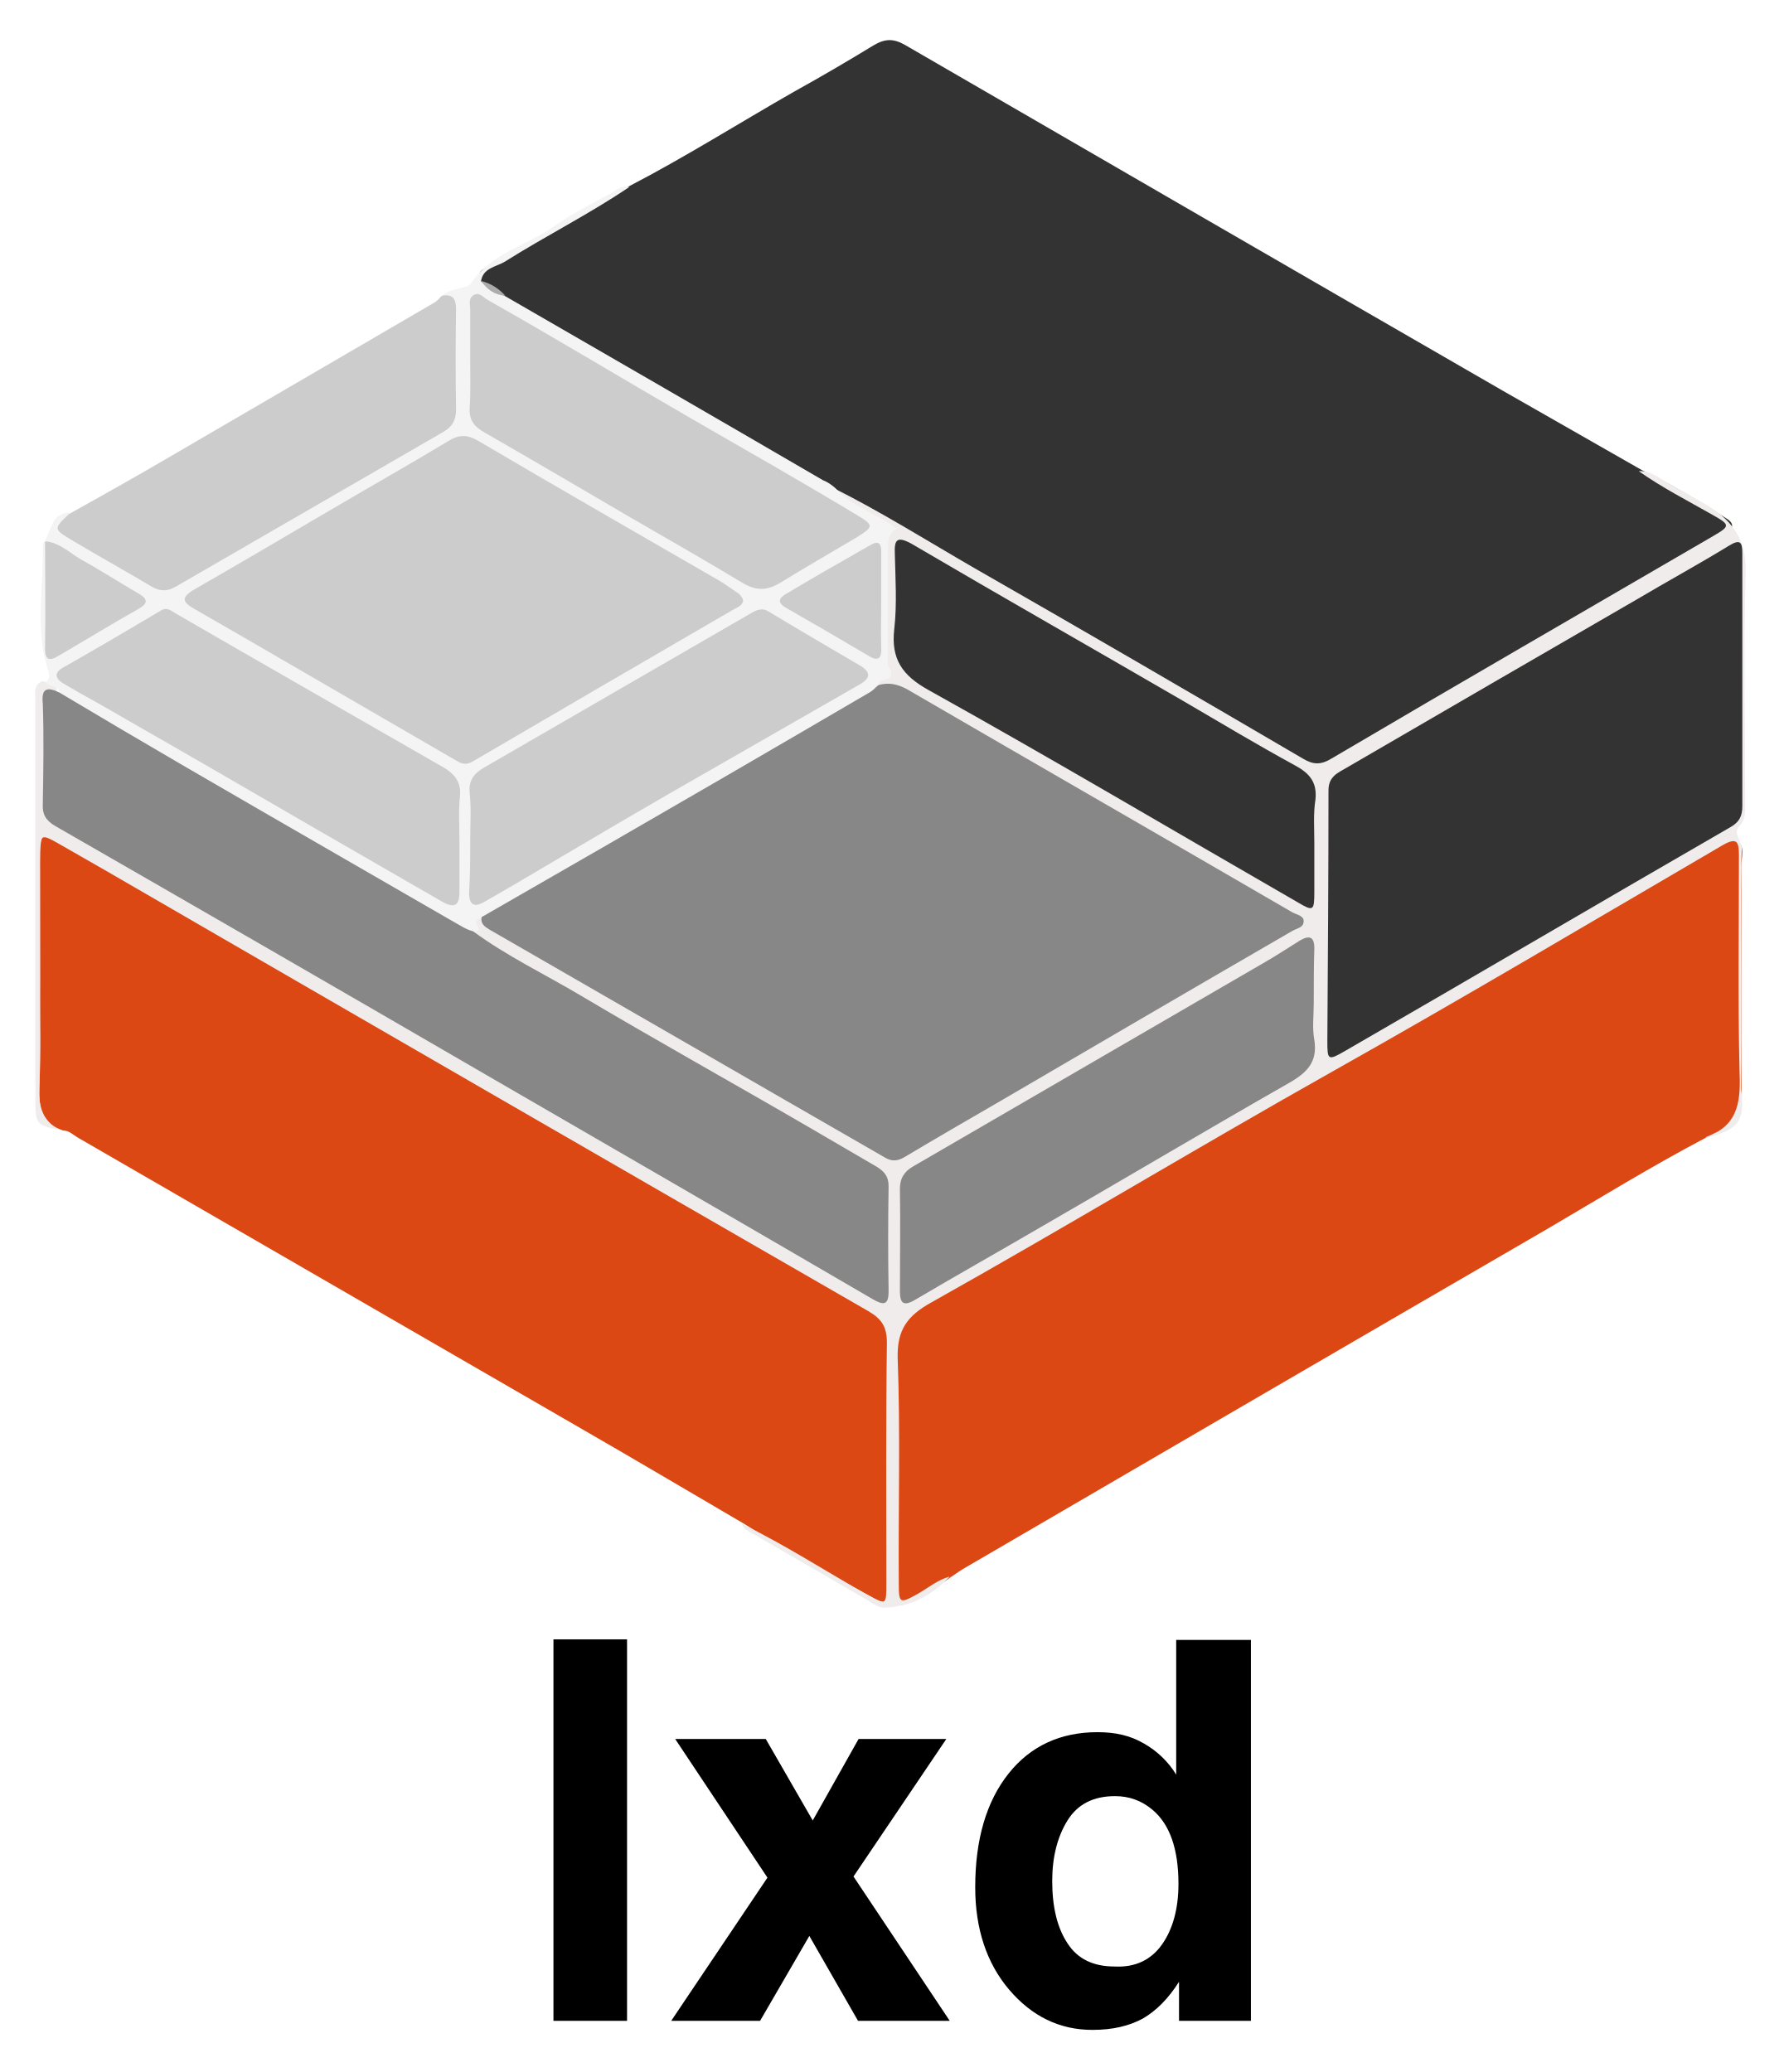
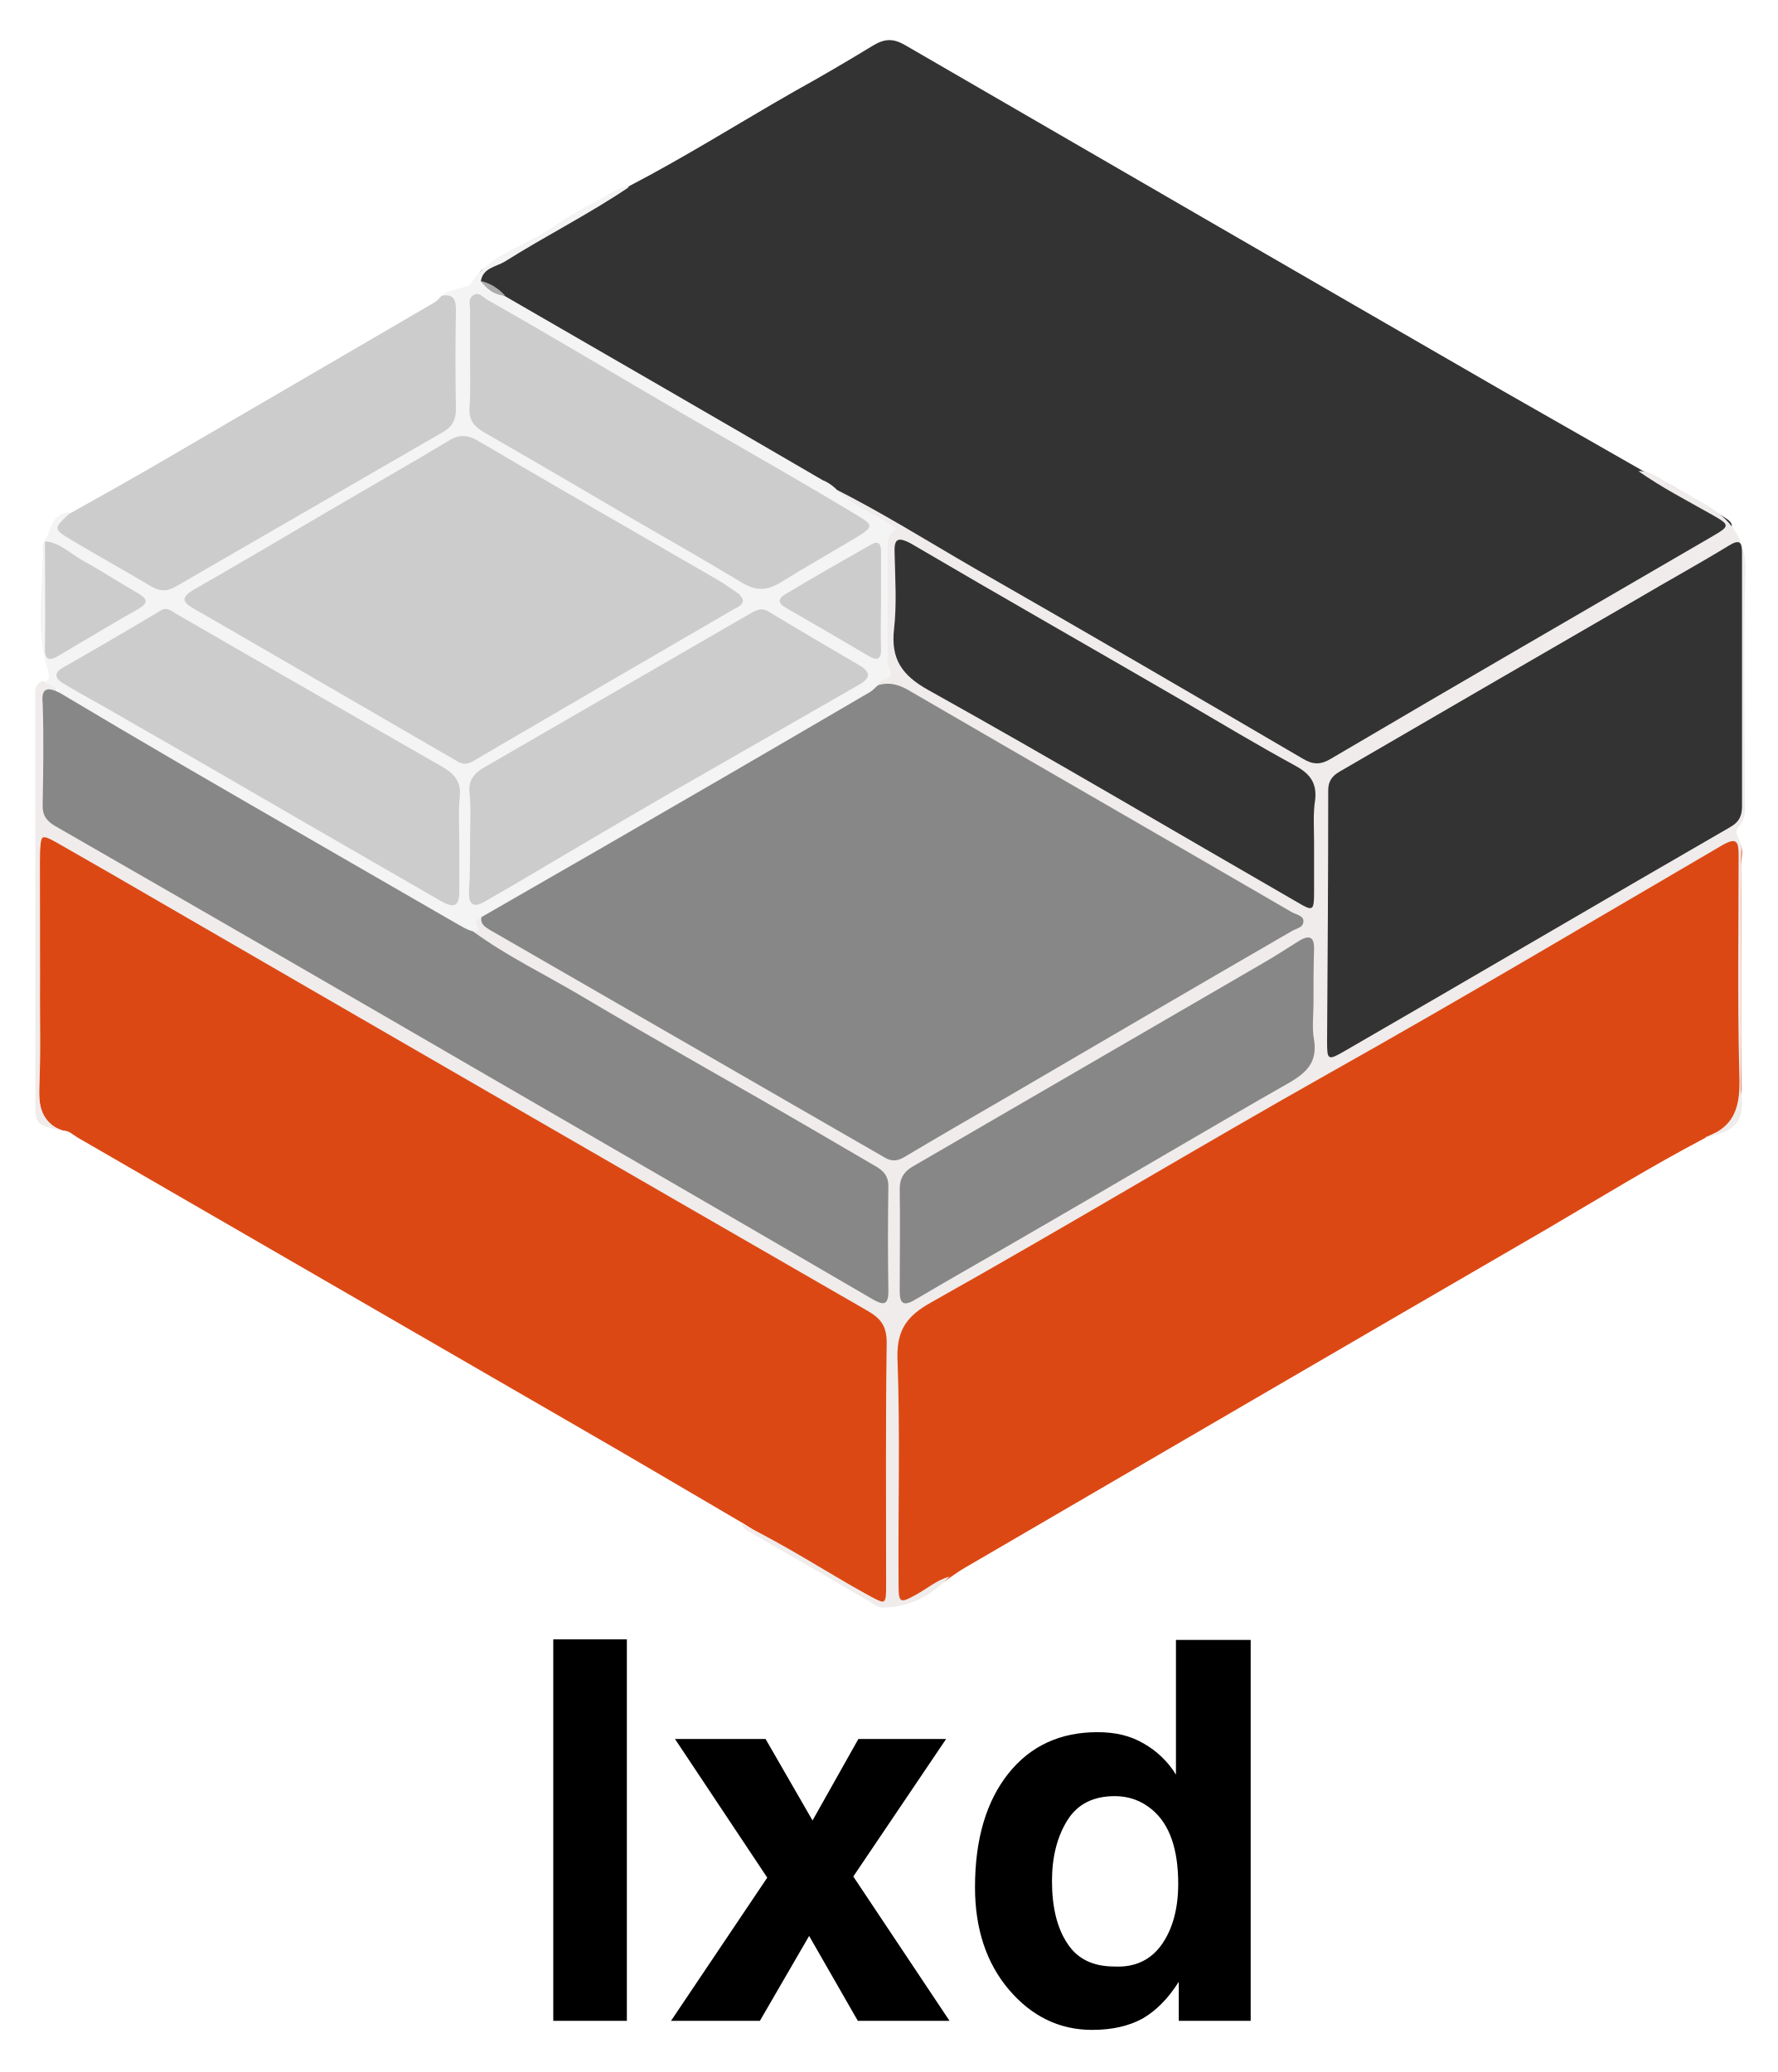
- <svg xmlns="http://www.w3.org/2000/svg" version="1.1" id="Layer_1" x="0px" y="0px" viewBox="0.44 -4.04 315.12 366.08" style="enable-background:new 0 0 316.5 360;" xml:space="preserve">
+ <svg xmlns="http://www.w3.org/2000/svg" version="1.1" id="Layer_1" x="0px" y="0px" viewBox="0.46 -4.04 314.08 366.08" style="enable-background:new 0 0 316.5 360;" xml:space="preserve">
  <style type="text/css">
	.st0{fill:#333333;}
	.st1{fill:#DC4814;}
	.st2{fill:#EFECEB;}
	.st3{fill:#F4F4F4;}
	.st4{fill:#CCCCCC;}
	.st5{fill:#ACACAC;}
	.st6{fill:#878787;}
</style>
  <g>
    <g>
      <path class="st0" d="M111.5,28.9c10-5.2,19.5-11.2,29.3-16.8c4.7-2.6,9.3-5.3,13.9-8.1c2-1.2,3.5-1.3,5.6-0.1    c35.2,20.4,70.4,40.8,105.6,61.1c8.2,4.7,16.5,9.4,24.7,14.1c5.1,2.4,9.9,5.4,14.7,8.4c2.2,1.3,0.6,2.4-0.5,3.2    c-2.6,1.9-5.5,3.3-8.2,4.9c-17.8,10.3-35.5,20.8-53.3,31c-2.2,1.2-4.4,2.4-6.4,3.8c-2.2,1.5-4.1,1.3-6.3,0    c-9.2-5.4-18.4-10.7-27.6-16.1c-18.4-10.6-36.6-21.3-55.1-31.7c-16.5-9.7-33.1-19.2-49.7-28.8c-2.9-1.7-5.9-3.3-8.7-5.3    c-1.4-1.2-3.1-1.7-4.4-3.1c-0.3-1,0.2-1.6,0.9-2C94.6,38.9,102.8,33.5,111.5,28.9z" />
    </g>
    <g>
      <path class="st1" d="M131.9,265.2c-9.9-5.8-19.7-11.6-29.6-17.3c-29.4-17-58.8-34-88.2-51c-0.8-0.5-1.5-1.2-2.5-1.2    c-3.4-1.1-4.3-3.4-4.2-6.9c0.2-13.5,0.1-27.1,0.1-40.6c0-5.8,0.5-6.1,5.6-3.1c13.2,7.7,26.5,15.3,39.7,23    c14.6,8.5,29.2,16.7,43.8,25.2c19.5,11.4,39.2,22.7,58.8,34c2.1,1.2,2.9,2.7,2.9,5c0,14.5,0,28.9,0,43.4c0,3.8-0.7,4.2-4.1,2.3    C146.6,273.9,139.1,269.8,131.9,265.2z" />
    </g>
    <g>
      <path class="st1" d="M301.7,197c-9.5,5-18.6,10.6-27.8,16c-34.3,19.9-68.6,39.9-102.9,59.9c-0.9,0.5-1.7,1.1-2.6,1.7    c-2.1,1.6-4.6,2.8-6.8,4.2c-1.9,1.2-2.6,0.2-3.1-1.4c-0.3-1.1-0.2-2.3-0.2-3.4c0-12.9,0.2-25.8-0.1-38.8c-0.1-4.3,1.5-6.9,5.1-9    c12.8-7.2,25.5-14.6,38.1-22c8.8-5.2,17.6-10.4,26.5-15.4c9.7-5.5,19.4-11,29.1-16.6c15.1-8.8,30.2-17.5,45.3-26.3    c1.5-0.9,3-2.6,4.7-1.6c1.9,1,1,3.2,1,4.8c0.1,13.2-0.1,26.5,0.1,39.7c0.1,3.6-0.8,6-4.2,7.2C303.2,196.1,302.5,196.7,301.7,197z" />
    </g>
    <g>
      <path class="st2" d="M301.7,197c0.1-0.1,0.1-0.2,0.2-0.2c5.9-2.1,6-6.7,5.8-11.9c-0.3-12.6-0.1-25.2-0.1-37.8    c0-2.4-0.3-3.3-2.9-1.8c-23.1,13.5-46,27.1-69.3,40.2c-23.6,13.3-46.8,27.3-70.5,40.6c-4.1,2.3-6,4.7-5.9,9.7    c0.5,13.3,0.1,26.6,0.2,40c0,3.4,0.2,3.5,3.1,1.9c2-1.1,3.7-2.6,5.9-3.2c-3.2,3.4-7,5.4-11.7,5.5c-1.1,0-2.2-1-3.3-1.6    c-6.7-3.9-13.4-7.8-20.2-11.7c-0.6-0.4-1.3-0.7-1.5-1.5c7.6,3.7,14.7,8.3,22.1,12.5c3.4,1.9,3.4,1.9,3.4-2    c0-14.2-0.1-28.3,0.1-42.5c0-2.8-0.9-4.2-3.3-5.6c-44.8-25.8-89.6-51.7-134.3-77.6c-3-1.7-5.9-3.4-8.9-5.1    c-2.8-1.6-3.1-1.5-3.1,1.7c0,8.4,0,16.7,0,25.1c0,5.2,0.2,10.3-0.1,15.5c-0.2,3.6,0.1,6.7,3.8,8.5c-4.4-1-4.5-1.1-4.5-5.5    c0-14.5,0-29.1,0-43.6c0-8.9,0-17.9,0-26.8c0-1.3-0.4-2.8,1.2-3.5c1.1,0.4,2.8-0.1,2.5,2c-1.6,0.4-2.4,1.2-2.3,3    c0.1,5.3,0.1,10.5,0,15.8c0,2.1,0.8,3.4,2.7,4.4c21.5,12.4,43,24.7,64.4,37.2c23.6,13.8,47.3,27.2,70.8,41    c2.5,1.5,5.1,2.7,7.5,4.4c1.9,1.3,2.6,0.5,2.6-1.5c0-5.5,0-11,0-16.4c0-2.2-1.3-3.3-3-4.3c-8.1-4.8-16.3-9.4-24.4-14.1    c-14.3-8.2-28.6-16.6-43-24.8c-1-0.6-2-1.1-2.2-2.4c-0.1-0.5,1.1-0.4,0.3-1.3c-0.8-0.9,0-1.6,1.2-1.5c3.2,2.8,7.1,4.5,10.8,6.6    c19.8,11.5,39.7,23,59.5,34.5c2,1.2,3.5,1,5.4-0.1c21.2-12.5,42.6-24.5,63.7-37.2c1.4-0.8,3-1.3,4.6-2.7c-2.7-2.2-5.7-3.7-8.6-5.3    c-19.4-11.1-38.6-22.3-57.9-33.6c-2.5-1.4-5.3-1.9-7.7-3.4c1-1.3,1.3-2.7,1.3-4.4c-0.1-7.2-0.6-14.4,0.3-21.6    c0.1-1.2-0.3-1.7-1.1-2.3c-1.8-1.2-3.8-2.1-5.6-3.3c-1-0.7-2.5-1.2-2.2-2.9c8.6,4.3,16.7,9.4,25,14.2    c19.4,11.1,38.8,22.4,58.1,33.7c1.8,1.1,3.2,1.1,5,0c22.4-13.2,44.9-26.2,67.4-39.3c3.1-1.8,3.1-2-0.1-3.8    c-4.4-2.5-8.9-4.8-13-7.7c2.1-0.1,3.6,1.2,5.3,2.2c2.2,1.2,4.3,2.4,6.4,3.6c4.5,2.6,7.3,6,7.2,11.8c-0.4,13.6-0.1,27.2-0.1,40.9    c0,1.5,0.2,3-1.1,4.3c-1.1,1.3,0.6,2.5,0.5,4c-0.2,4.4-0.1,8.9-0.1,13.3c0,9.7,0,19.4,0,29.1C308.7,194.1,307.5,195.6,301.7,197z" />
    </g>
    <g>
      <path class="st3" d="M148,82.2c2.9,3.3,7.2,4.4,10.9,7.2c-1.7,0.8-1.6,2.4-1.6,3.9c0,6.1,0,12.2,0,18.3c0,0.7-0.2,1.6,0.1,2.1    c1,1.6,0.3,2.2-1.2,2.5c-0.3,0.1-0.5,0.6-0.7,1c0.1,1.3-1,1.7-1.8,2.2c-19,11.2-38,22.2-57,33.2c-2.8,1.6-5.4,3.5-8.3,4.8    c-0.9,0.4-1.7,1.3-2.8,0.7c-0.7,0.2-1.4,0.5-0.8,1.5c0.6,0.9-0.2,0.9-0.8,1.1c-1.4,0.7-2.4-0.2-3.4-0.8    c-22.5-13-45-26.1-67.5-39.1c-0.9-0.5-2.2-0.8-2.1-2.3c-0.2-1.4-1.8-1.1-2.5-2c0.7-0.5,0.7-1.2,0.5-1.9C6.5,107.1,8.2,99.5,8,92    c0-0.1,0.3-0.3,0.4-0.5c1,1.1,0.8,2.5,0.8,3.8c0,4.5,0,9.1,0,13.6c0,1.5,0.2,2.7,2.1,1.5c3.8-2.6,7.9-4.5,11.8-6.9    c2.1-1.3,1.7-2.2-0.1-3.3c-3.8-2.2-7.7-4.5-11.5-6.7c-1.1-0.6-2.2-1.1-3.1-2.1c1.2-1.9,1.1-4.8,4.4-4.9c-1.2,2.3-0.3,3.6,1.9,4.7    c4.2,2,8.1,4.5,12.1,6.9c1.9,1.2,3.6,1.1,5.5,0C42.8,92.2,53.2,86,63.7,80c4.6-2.6,9.1-5.4,13.7-7.9c2-1.1,3-2.6,2.9-4.9    c-0.1-5-0.1-9.9,0-14.9c0-1.7-0.3-3.1-1.7-4.1c0.8-0.9,2-1,3-1.3c0.7-0.2,1.6-0.3,2-0.8c3.5-5.4,9.8-6.7,14.6-10.1    c3.4-2.4,7.2-4.2,10.8-6.3c0.8-0.5,1.6-0.9,2.6-0.7c-7.1,4.8-14.7,8.6-22,13.2c-1.5,0.9-3.9,1.1-4.2,3.5c1.3,1,2.8,1.9,4.3,2.6    c18.7,10.8,37.4,21.6,56.1,32.5C146.6,81.1,147.3,81.6,148,82.2z" />
    </g>
    <g>
      <path class="st4" d="M78.5,48.2c1.9-0.3,2.5,0.5,2.5,2.4c-0.1,5.9-0.1,11.8,0,17.7c0,1.9-0.7,3.1-2.3,4    c-15.7,9.1-31.5,18.2-47.2,27.3c-1.4,0.8-2.6,0.9-4.1,0.1c-4.7-2.8-9.4-5.4-14.1-8.2c-3.5-2.1-3.4-2.1-0.7-4.7    c5.9-3.3,11.8-6.6,17.6-10C46,67.6,61.6,58.5,77.2,49.4C77.7,49.1,78.1,48.6,78.5,48.2z" />
    </g>
    <g>
      <path class="st5" d="M89.7,48.2c-1.9-0.1-3.2-1.1-4.3-2.6C87.1,46,88.5,46.9,89.7,48.2z" />
    </g>
    <g>
      <path class="st6" d="M85.5,158c14.3-8.2,28.5-16.4,42.8-24.7c8.6-5,17.2-10,25.9-15.1c0.5-0.3,0.9-0.8,1.4-1.2    c1.8-0.5,3.3-0.2,5,0.7c22.7,13.2,45.5,26.3,68.2,39.5c0.8,0.4,2.1,0.6,1.9,1.7c-0.1,1-1.3,1.1-2.1,1.6    c-17.1,9.9-34.2,19.9-51.3,29.9c-5.7,3.3-11.4,6.6-17.1,10c-1.2,0.7-2.2,0.8-3.4,0.1c-23.3-13.4-46.6-26.9-69.9-40.3    C86.1,159.7,85.3,159.2,85.5,158z" />
    </g>
    <g>
      <path class="st0" d="M308.2,116.1c0,7.4,0,14.9,0,22.3c0,1.7-0.5,2.8-2.1,3.7c-22.7,13.1-45.3,26.4-68,39.5    c-3.1,1.8-3.2,1.7-3.2-1.7c0.1-14.8,0.2-29.6,0.2-44.3c0-2.5,1.7-3.1,3.2-4c17-9.9,34.1-19.8,51.2-29.7c5.4-3.2,10.9-6.2,16.3-9.5    c2.1-1.3,2.4-0.6,2.4,1.4C308.2,101.2,308.2,108.6,308.2,116.1z" />
    </g>
    <g>
      <path class="st6" d="M10.9,118.3c7.2,4.3,14.5,8.6,21.7,12.8c16,9.3,32,18.5,48.1,27.8c1.1,0.6,2.1,1.3,3.3,1.6    c6,4.4,12.7,7.6,19.1,11.4c13.3,7.9,26.8,15.4,40.2,23.2c4,2.3,8,4.7,12,7c1.3,0.8,2.1,1.7,2.1,3.4c-0.1,6.2-0.1,12.4,0,18.6    c0,2.5-0.9,2.5-2.8,1.4c-22.8-13.3-45.6-26.5-68.4-39.7c-25.3-14.7-50.6-29.3-76-43.9c-1.7-1-2.3-2.1-2.2-3.9    c0.1-5.9,0.2-11.8,0-17.7C7.7,117.5,8.8,117.3,10.9,118.3z" />
    </g>
    <g>
      <path class="st0" d="M232.6,144.9c0,2.9,0,5.8,0,8.7c0,3.3-0.2,3.4-2.9,1.8c-21.7-12.5-43.3-25.3-65.2-37.5    c-4.7-2.6-6.7-5.5-6.1-10.8c0.5-4.4,0.2-8.9,0.1-13.3c-0.1-2.4,0.3-3.2,2.9-1.8c16,9.4,32.2,18.6,48.2,27.9    c6.5,3.8,13,7.7,19.6,11.3c2.6,1.4,3.9,3,3.6,6C232.4,139.7,232.6,142.3,232.6,144.9z" />
    </g>
    <g>
      <path class="st6" d="M232.5,173.2c0,2.2-0.3,4.4,0.1,6.5c0.6,3.8-1.2,5.7-4.3,7.5c-14.9,8.5-29.7,17.3-44.6,25.9    c-7.2,4.2-14.5,8.3-21.6,12.5c-2.2,1.3-2.7,0.5-2.7-1.6c0-6,0.1-12,0-18c0-1.9,0.8-3.1,2.4-4c20.7-12,41.3-24,62-36    c2.1-1.2,4.2-2.6,6.3-3.9c1.6-0.9,2.5-0.7,2.5,1.4C232.5,166.7,232.5,170,232.5,173.2z" />
    </g>
    <g>
      <path class="st4" d="M131.7,102.2c-0.3,0.9-1.1,1.1-1.8,1.5c-15.3,8.9-30.6,17.8-45.8,26.7c-1,0.6-1.7,0.7-2.8,0.1    c-12.7-7.4-25.4-14.7-38.1-22.1c-2.8-1.6-5.7-3.3-8.5-4.9c-1.9-1.1-2.4-1.9-0.1-3.3c8.2-4.7,16.3-9.5,24.5-14.3    c6.8-4,13.7-7.9,20.5-12c1.9-1.2,3.4-1.2,5.4,0c14.1,8.3,28.2,16.4,42.4,24.6c1.2,0.7,2.4,1.6,3.6,2.4    C131.3,101.3,131.7,101.6,131.7,102.2z" />
    </g>
    <g>
      <path class="st4" d="M81.6,144.8c0,2.9,0,5.8,0,8.7c0,2.4-0.8,3-3,1.8c-7.4-4.3-14.8-8.5-22.2-12.8c-11.2-6.5-22.4-13-33.6-19.4    c-3.7-2.2-7.5-4.2-11.2-6.4c-1.3-0.8-1.8-1.8,0-2.8c5.8-3.3,11.6-6.7,17.3-10.1c1-0.6,1.7,0,2.5,0.5c15.7,9.1,31.5,18.1,47.3,27.2    c1.9,1.1,3.2,2.5,3,5C81.4,139.2,81.6,142,81.6,144.8z" />
    </g>
    <g>
      <path class="st4" d="M83.5,59.4c0-2.9,0-5.8,0-8.7c0-0.9-0.4-2,0.6-2.6c1-0.6,1.7,0.4,2.4,0.8C98.7,55.8,110.6,63,122.7,70    c9.7,5.6,19.4,11.1,29,16.9c3.2,1.9,3.1,2.1-0.1,4.1c-4.4,2.6-8.9,5.2-13.3,7.9c-2.3,1.4-4.2,1.5-6.6,0.1    c-6.5-3.9-13.1-7.7-19.7-11.5c-8.7-5.1-17.4-10.2-26.1-15.2c-1.7-1-2.6-2.1-2.5-4.2C83.6,65.2,83.5,62.3,83.5,59.4z" />
    </g>
    <g>
      <path class="st4" d="M83.5,144.4c0-2.8,0.2-5.6-0.1-8.4c-0.2-2.2,0.8-3.4,2.5-4.4c15.7-9.1,31.5-18.2,47.2-27.3c1-0.6,2-1,3.1-0.3    c5.3,3.2,10.6,6.3,15.9,9.4c2.3,1.3,2.2,2.4,0,3.6c-11.3,6.5-22.7,13-34,19.5c-8.3,4.8-16.4,9.6-24.7,14.5c-2.5,1.5-5,2.9-7.4,4.3    c-1.9,1.1-2.7,0.4-2.7-1.6C83.5,150.6,83.5,147.5,83.5,144.4z" />
    </g>
    <g>
      <path class="st4" d="M8.4,91.6c2.6,0.2,4.4,2.1,6.5,3.3c3.3,1.8,6.5,3.9,9.8,5.8c1.8,1,2.1,1.8,0.1,2.9c-4.6,2.6-9.2,5.4-13.8,8.1    c-1.9,1.2-2.7,0.9-2.6-1.5C8.5,103.9,8.4,97.8,8.4,91.6z" />
    </g>
    <g>
      <path class="st4" d="M156.1,102.4c0,2.7-0.1,5.4,0,8c0.1,1.9-0.5,2.5-2.3,1.4c-4.9-2.9-9.7-5.7-14.6-8.5c-1.2-0.7-1.4-1.5-0.1-2.3    c5-3,10.1-5.9,15.2-8.8c1.4-0.8,1.8-0.1,1.8,1.2C156.1,96.4,156.1,99.4,156.1,102.4z" />
    </g>
    <g>
      <path d="M111.2,353h-13v-67.4h13V353z" />
      <path d="M119,353l17-25.3l-16.3-24.5h16l8.3,14.4l8.1-14.4h15.5l-16.4,24.3l17,25.5h-16.2l-8.6-15l-8.7,15H119z" />
      <path d="M202.5,304c2.3,1.3,4.3,3.2,5.7,5.5v-23.8h13.2V353h-12.7v-6.9c-1.9,3-4,5.1-6.4,6.5c-2.4,1.3-5.3,2-8.9,2    c-5.8,0-10.7-2.4-14.7-7.1c-4-4.7-6-10.8-6-18.1c0-8.5,2-15.2,5.9-20.1c3.9-4.9,9.2-7.3,15.7-7.3C197.5,302,200.1,302.6,202.5,304    z M205.7,339.5c1.9-2.7,2.9-6.3,2.9-10.7c0-6.1-1.5-10.5-4.6-13.1c-1.9-1.6-4.1-2.4-6.6-2.4c-3.8,0-6.6,1.4-8.4,4.3    c-1.8,2.9-2.7,6.5-2.7,10.7c0,4.6,0.9,8.3,2.7,11c1.8,2.8,4.6,4.1,8.3,4.1C201,343.6,203.8,342.2,205.7,339.5z" />
    </g>
  </g>
</svg>
